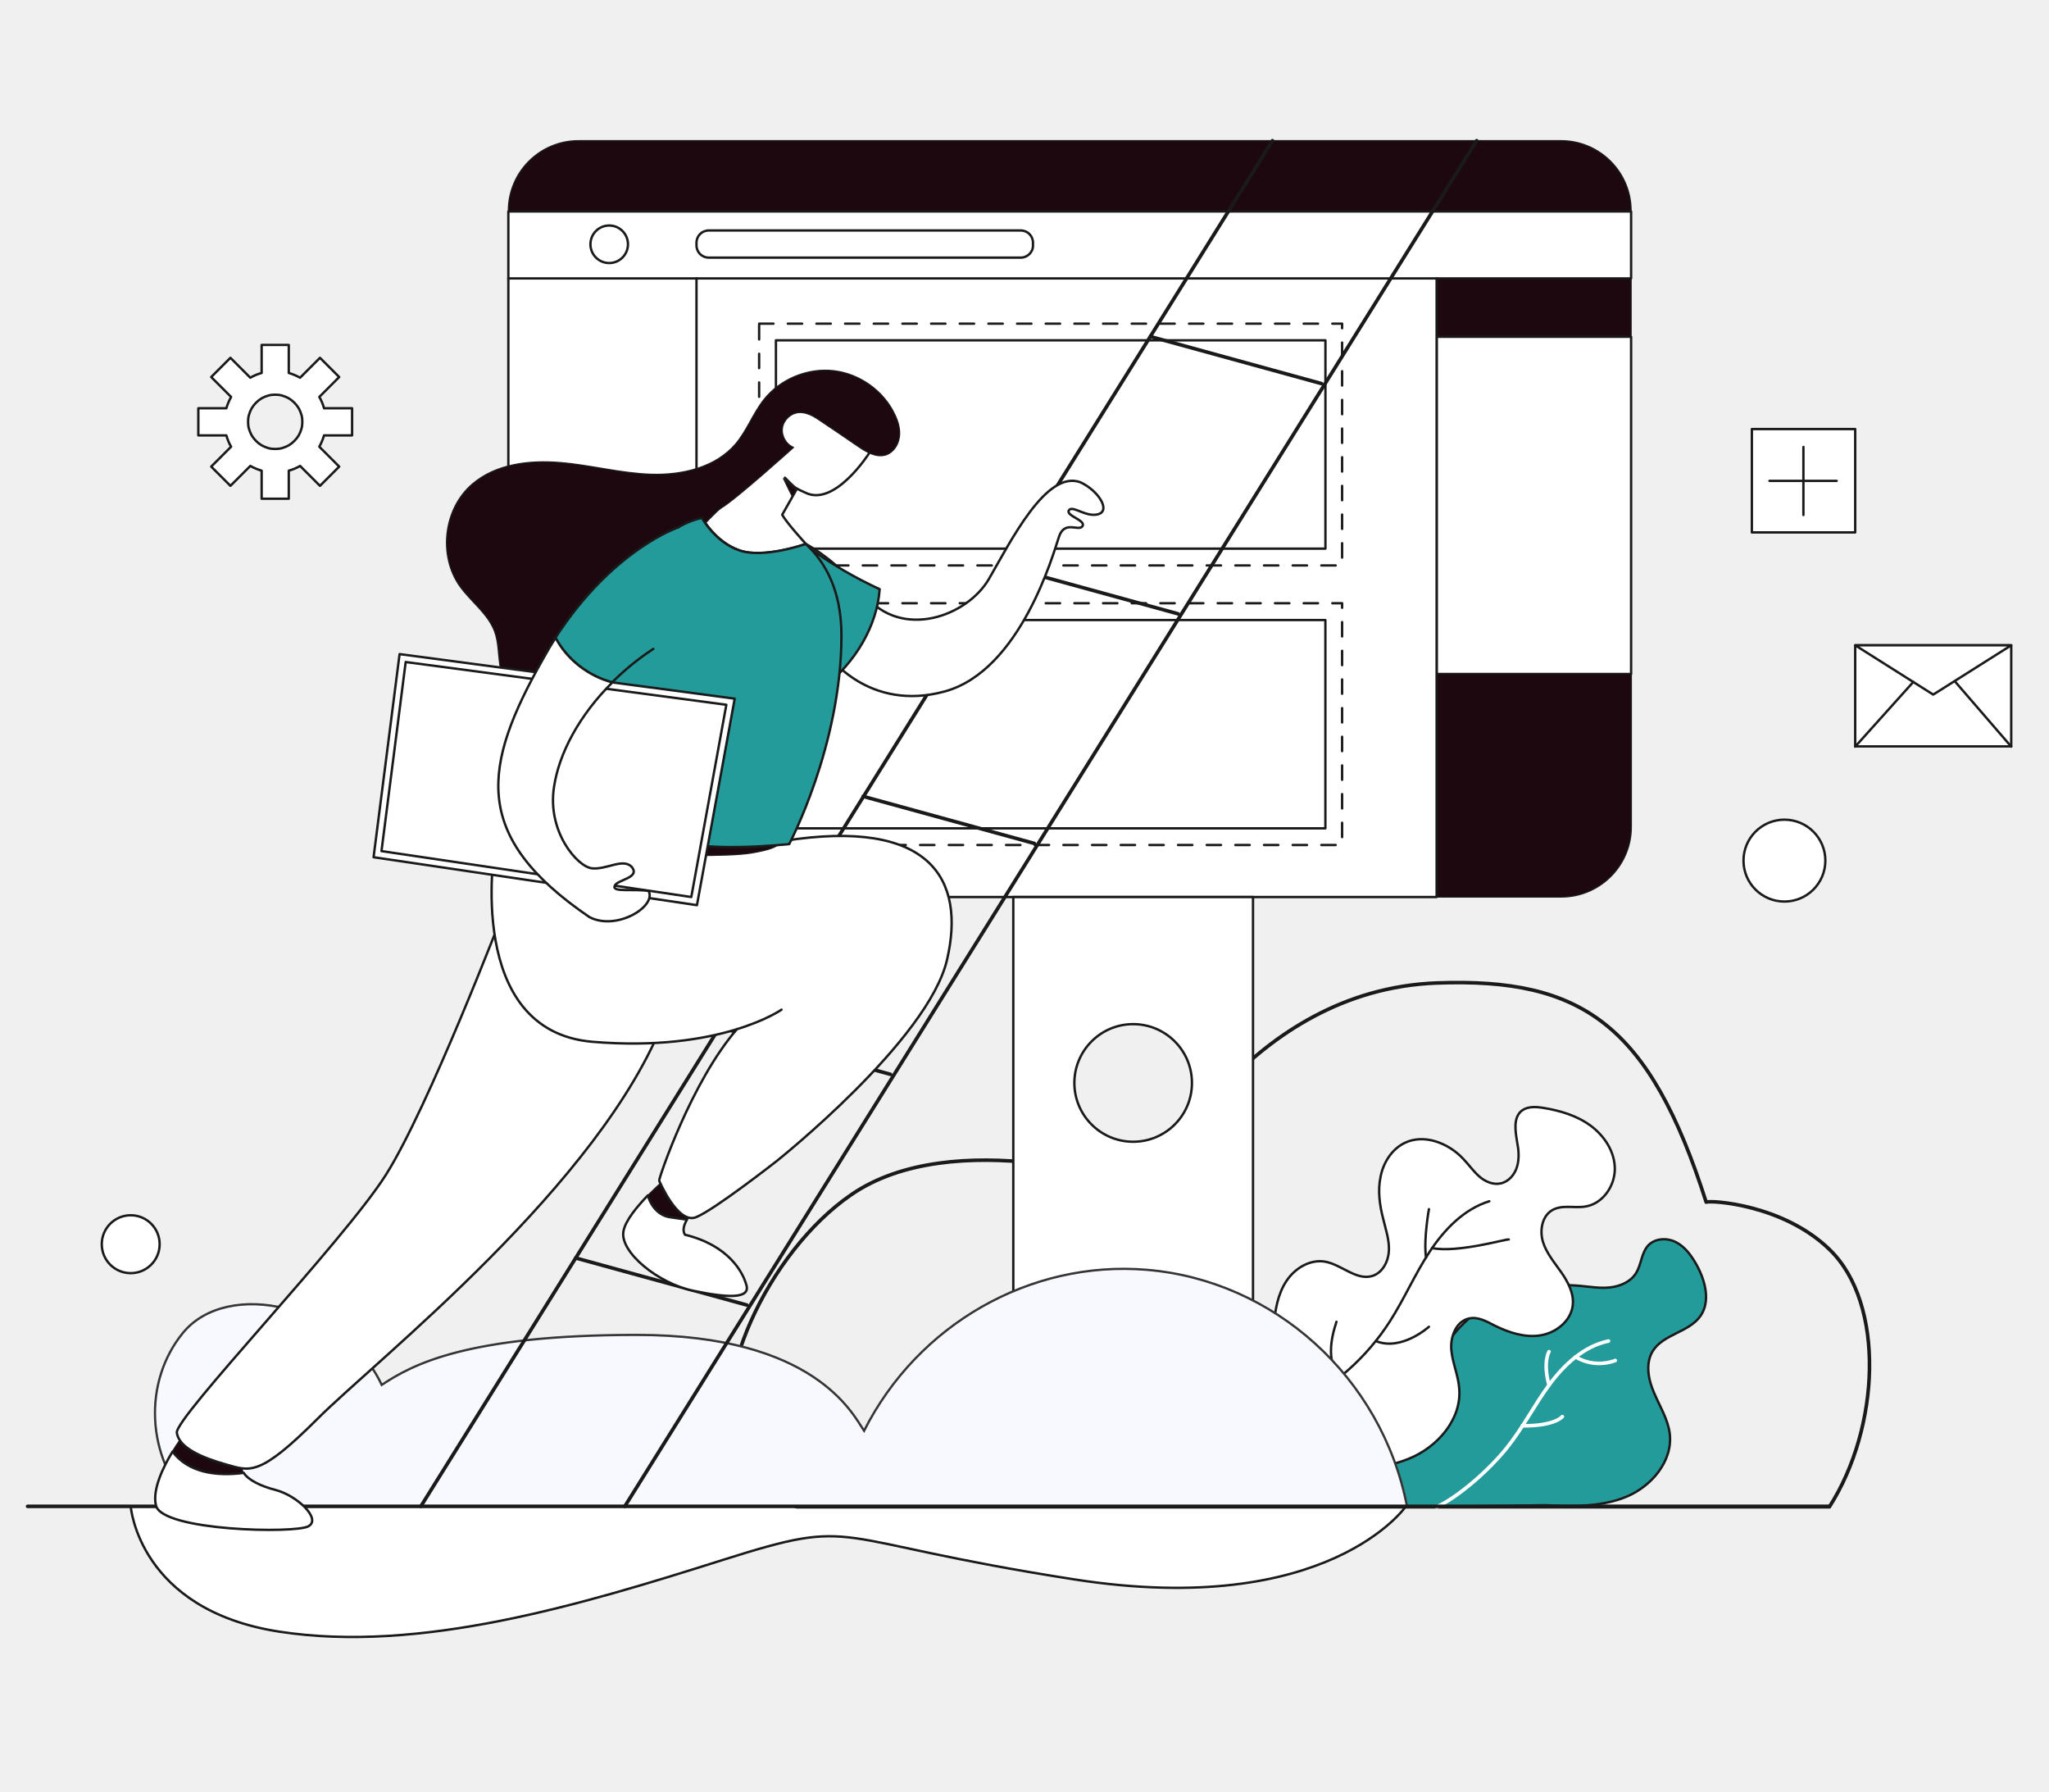
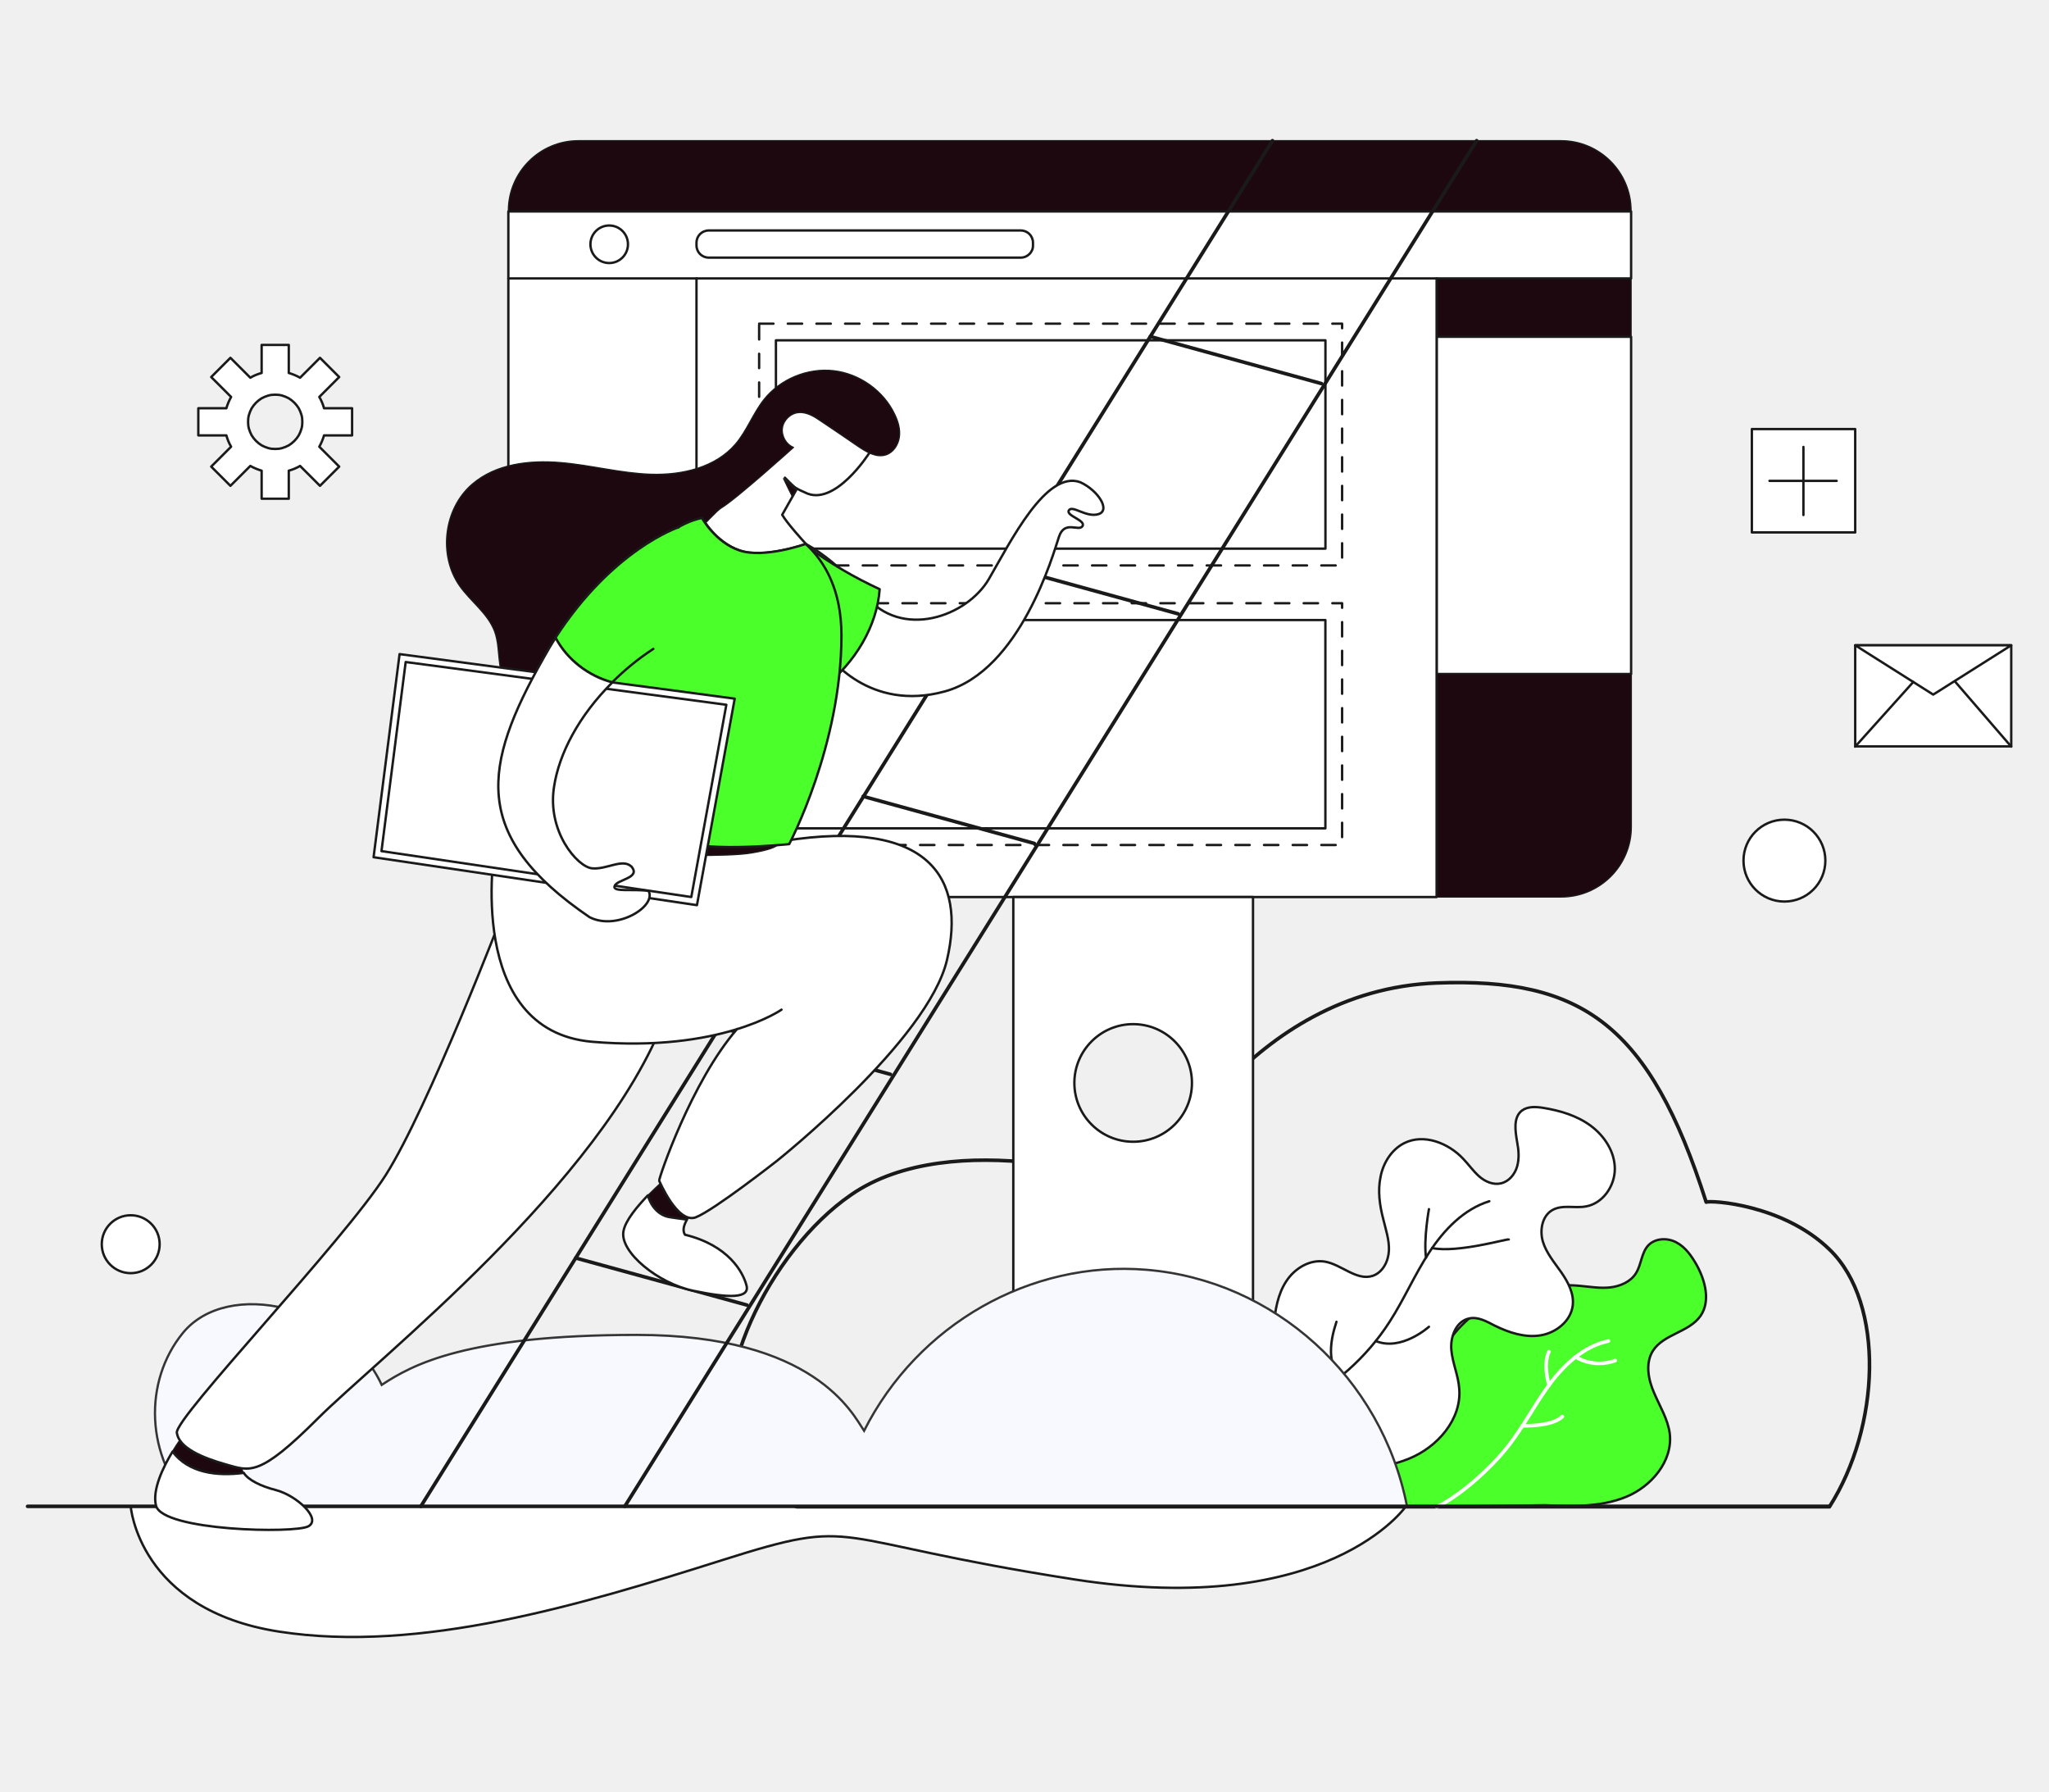
<svg xmlns="http://www.w3.org/2000/svg" version="1.1" id="Layer_1" x="0px" y="0px" viewBox="0 0 906.1 792" style="enable-background:new 0 0 906.1 792;" xml:space="preserve">
  <style type="text/css">
	.st0{fill:#FFFFFF;stroke:#1A1A1A;stroke-width:1.056;stroke-linecap:round;stroke-linejoin:round;stroke-miterlimit:10;}
	.st1{fill:none;stroke:#1A1A1A;stroke-width:1.584;stroke-linecap:round;stroke-linejoin:round;stroke-miterlimit:10;}
	.st2{fill:#1D0810;stroke:#1A1A1A;stroke-width:0.528;stroke-linecap:round;stroke-linejoin:round;stroke-miterlimit:10;}
	.st3{fill:none;stroke:#1A1A1A;stroke-width:1.056;stroke-linecap:round;stroke-linejoin:round;stroke-miterlimit:10;}
	
		.st4{fill:none;stroke:#1A1A1A;stroke-width:1.056;stroke-linecap:round;stroke-linejoin:round;stroke-miterlimit:10;stroke-dasharray:6.337;}
- 	.st5{fill:#239b9b;stroke:#1A1A1A;stroke-width:1.056;stroke-linecap:round;stroke-linejoin:round;stroke-miterlimit:10;}
+ 	.st5{fill:#4bff2a;stroke:#1A1A1A;stroke-width:1.056;stroke-linecap:round;stroke-linejoin:round;stroke-miterlimit:10;}
	.st6{fill:none;stroke:#FFFFFF;stroke-width:1.584;stroke-linecap:round;stroke-linejoin:round;stroke-miterlimit:10;}
	.st7{fill:#F8F8FF;stroke:#353535;stroke-miterlimit:10;}
	.st8{fill:#4EBAD5;stroke:#1A1A1A;stroke-width:1.056;stroke-linecap:round;stroke-linejoin:round;stroke-miterlimit:10;}
</style>
  <g id="Vector">
    <path class="st0" d="M57.8,666h563.9c0,0-34.3,49.8-146.6,32.3s-93.6-28.2-155.8-8.5S185.7,731,123.5,721.4S57.8,666,57.8,666z" />
    <path class="st1" d="M326.3,644.9c-14.8-31.8,13.6-91.5,50-116.6c44.9-31.1,125.7-6,132.5-2c2.6-5.5,43.4-88.6,126.6-91.7   c64.3-2.4,94.1,18.5,119.1,96.9c2.1-0.9,34.1,1,54.6,21c24.7,23.9,22.3,78.7-0.1,113.7c-152.2,0-304.4,0-456.6,0   C336.1,660.7,329.4,651.6,326.3,644.9z" />
    <g>
      <g>
        <path class="st2" d="M721.3,93.2c0-17.1-13.9-31-31-31H255.8c-17.1,0-31,13.9-31,31v0.3h496.5V93.2z" />
        <rect x="635.3" y="123.1" class="st2" width="86" height="25.8" />
        <rect x="635.3" y="148.9" class="st0" width="86" height="149.1" />
        <path class="st2" d="M635.3,297.9v98.7h55.1c17.1,0,31-13.9,31-31v-67.7H635.3z" />
        <path class="st0" d="M721.3,93.5v29.6h-86v273.5H255.8c-17.1,0-31-13.9-31-31V93.5H721.3z" />
        <line class="st3" x1="635.3" y1="123.1" x2="224.8" y2="123.1" />
        <line class="st0" x1="308" y1="123.1" x2="308" y2="396.6" />
        <rect x="335.7" y="143.1" class="st4" width="257.8" height="106.9" />
        <rect x="418.6" y="75" transform="matrix(-1.836970e-16 1 -1 -1.836970e-16 661.1291 -268.1354)" class="st0" width="92.1" height="243" />
        <rect x="335.7" y="266.7" class="st4" width="257.8" height="106.9" />
        <rect x="418.6" y="198.7" transform="matrix(-1.836970e-16 1 -1 -1.836970e-16 784.805 -144.4594)" class="st0" width="92.1" height="243" />
      </g>
      <path class="st0" d="M448.1,396.6V666h106V396.6H448.1z M501.1,504.8c-14.3,0-26-11.6-26-26c0-14.3,11.6-26,26-26    c14.3,0,26,11.6,26,26C527.1,493.2,515.4,504.8,501.1,504.8z" />
    </g>
    <g>
      <path class="st5" d="M683.2,665.5c12.1,0.5,24.7,0.9,35.9-3.7c11.2-4.6,20.7-15.8,19.3-27.9c-0.8-6.4-4.4-12.1-6.9-18    c-2.6-5.9-4-13.1-0.6-18.6c4.7-7.5,16-8.2,21.1-15.5c4.5-6.5,2.1-15.6-1.7-22.5c-2.2-3.9-4.9-7.8-8.8-9.9    c-3.9-2.2-9.3-2.1-12.5,1.1c-3.2,3.3-3.1,8.6-5.6,12.5c-2.4,3.8-7,5.7-11.4,6.2s-8.9-0.3-13.4-0.7c-22.5-2-47.1,6.8-58.9,26    c-5.1,8.2-7.6,17.7-11.7,26.4s-10.6,17.1-19.8,19.8c-3.6,1-7.3,1.1-11,1.8c-3.6,0.7-7.4,2.4-9.3,5.5c-3.4,5.5,0.5,13.1,6.2,16.1    c5.7,3,12.7,0.7,19,2.1C614.6,666.6,683.2,665.5,683.2,665.5z" />
      <path class="st6" d="M635.3,666.3c10.5-5,23.7-17,31-26.1c7-8.7,12.1-18.8,18.7-27.8c6.6-9,15.4-17.2,26.3-19.5" />
      <path class="st6" d="M685,597.6c0,0-2.8,4.6,0,14.8" />
      <path class="st6" d="M690.9,626.3c0,0-3.1,4.2-17.7,4.1" />
      <path class="st6" d="M714.3,601.5c0,0-8.6,3.8-17.6-1.6" />
      <path class="st0" d="M563.3,585.8c0.6-6.7,1.8-13.7,5.5-19.3c3.7-5.7,10.4-9.8,17.1-8.7c7.4,1.3,14,8.6,21.1,6.3    c4.5-1.5,7-6.5,7.2-11.2c0.2-4.7-1.4-9.3-2.5-13.9c-1.6-6.1-2.5-12.5-1.2-18.7c1.2-6.2,4.9-12.1,10.5-14.9    c8.6-4.3,19.5-0.1,26.1,7c2.4,2.5,4.4,5.4,7,7.7s6.2,3.9,9.6,3.1c3.6-0.8,6.2-4,7.2-7.5s0.7-7.2,0-10.8c-0.8-4.8-1.8-10.7,2-13.8    c2.6-2,6.2-1.8,9.4-1.3c7.5,1.2,15,3.4,21.1,7.9c6.1,4.5,10.7,11.5,10.7,19.1s-5.3,15.3-12.8,16.6c-4.9,0.9-10.4-0.9-14.8,1.6    c-4.6,2.6-5.7,9-4.2,14s5.1,9.2,8.1,13.5c3,4.3,5.7,9.4,5.1,14.6c-0.8,7-7.4,12.2-14.3,13.3c-6.9,1.1-13.9-1.2-20.2-4.3    c-3.5-1.8-7.3-4-11.2-3.2c-5.8,1.1-8.5,8-8,13.9c0.5,5.8,3.1,11.3,3.5,17.2c1.1,13.5-9.6,25.8-22.2,30.9    c-12.6,5.2-26.6,4.8-40.2,4.4c-6.1-7.7-16.6-16.8-18.6-26.7C562.3,610.8,562.3,597.8,563.3,585.8z" />
      <path class="st0" d="M573.1,621.3c16.8-8.3,31.3-21.2,41.4-36.9c6.4-9.9,11.1-20.9,17.6-30.8c6.5-9.9,15.2-19,26.5-22.5" />
      <path class="st0" d="M631.9,534.6c0,0-2.4,13-1.3,21.4" />
      <path class="st0" d="M667.2,548c-0.6-0.4-22.7,6.1-33.9,3.8" />
      <path class="st0" d="M631.9,586.6c0,0-12.2,11-23.5,6.3" />
      <path class="st0" d="M591,584.4c0,0.6-6.4,16.1,1.6,24.4" />
    </g>
    <path class="st7" d="M85.1,666c179,0,358,0,537.1,0C611,608.8,563.3,566,506.9,561.4c-51.3-4.2-101,24.1-124.8,71.2   c-4.9-7.3-21.8-42.4-100.5-42.4c-75.5,0-99.3,13.2-112.8,22.1c-16.5-35.4-68.1-47.1-87.9-23C63.3,610.8,64.3,644.2,85.1,666z" />
    <path class="st1" d="M12.2,666c3.1,0,796.8,0,796.8,0" />
    <g>
      <line class="st1" x1="562.7" y1="62.2" x2="186.1" y2="666" />
      <line class="st1" x1="653" y1="62.2" x2="276.3" y2="666" />
      <line class="st1" x1="254.6" y1="556.2" x2="330.3" y2="577" />
      <line class="st1" x1="318.1" y1="454.2" x2="393.8" y2="475" />
      <line class="st1" x1="381.7" y1="352.1" x2="457.4" y2="372.9" />
      <line class="st1" x1="445.3" y1="250.6" x2="521" y2="271.4" />
      <line class="st1" x1="508.7" y1="148.8" x2="584.4" y2="169.6" />
    </g>
    <g>
      <path class="st0" d="M351.1,238c0,0,15,5.2,31.3,25.1s45.2,9.5,54.9-7.1c9.6-16.5,25.3-48.3,40.4-42.8c7.9,3.6,13.5,12.4,8.1,14.1    c-5.4,1.7-11.5-4.1-13.1-1.7c-1.6,2.4,7.6,4.4,6,7s-7.9-2.8-10.4,4.7c-2.5,7.5-17,59.2-50.5,68.4s-51.6-15.6-52.3-17.2    c-0.7-1.6-17.4-48.7-17.4-48.7L351.1,238z" />
      <path class="st2" d="M107.7,651.2c-0.8-1.2-0.9-2.5-0.4-3.7c1.9-4.5-26.5-12.6-26.5-12.6s-2.1,2.8-4.6,6.9    C83.2,651.1,95.5,652.7,107.7,651.2z" />
      <path class="st0" d="M122,658.8c-6.7-1.7-12.3-4.5-14.2-7.6c-12.2,1.6-24.5-0.1-31.5-9.4c-4.1,6.7-9.1,17-7.3,23.9    c2.9,11.2,61.6,12.4,67.4,9.1C142.3,671.5,131.2,661.2,122,658.8z" />
      <path class="st0" d="M222.6,403.2c0,0-33.2,86.7-52,116.3s-93.4,107.3-92.4,114s11.2,11,21.8,14c10.6,3,14.7,5.5,40.6-20.4    S266,523.3,294,449.9C290.3,409.1,222.6,403.2,222.6,403.2z" />
      <path class="st2" d="M296,538.1c2.6,0.5,5.3,0.9,7.9,1.1c1.1-1.9,2.5-3.3,2.5-3.3l-10.8-15.9c0,0-4.3,3.7-9,8.4    C288,533.3,291.4,537.4,296,538.1z" />
      <path class="st0" d="M330.1,568.3c-1.5-5.8-7.9-17.7-27.2-22.4c-1.3-2-0.3-4.6,0.9-6.7c-2.6-0.3-5.2-0.7-7.9-1.1    c-4.6-0.8-8.1-4.8-9.4-9.6c-4.8,5-10,11.2-10.8,15.9c-1.7,9.1,15.3,23.1,31,26.3C322.4,574,331.7,574.1,330.1,568.3z" />
      <path class="st5" d="M260,249.6c0,0,26.9,36.4,103.8,54.6c14.7-11.3,24.1-27.8,25.2-43.7c-11-5.1-21.8-11.3-32-18.9" />
      <path class="st0" d="M326,454.9c-20.3,23.3-34.8,66.4-34.5,67.1c0,0,8.1,19.3,16.2,16.2c8-3.1,35.8-24.9,35.8-24.9    s67.1-53.4,75.3-89c8.3-35.6-7.3-62.8-72.3-52.5c-20-0.9-67.4-15.4-67.4-15.4l-40.6-25.9c0,0-18.5,31.7-19.7,44.1    c0,0-13.5,81.1,43.1,86c56.7,4.8,83.7-14.2,83.7-14.2" />
      <path class="st2" d="M218.8,374.5c0,0,92.8,6.2,113.6,2.6c15.7-2.6,11.5-5.4,11.5-5.4l-115-8.5L218.8,374.5z" />
      <path class="st0" d="M352,215.8c-4.9-2.8-6.8-5.4-6.9-5.6L352,215.8z" />
      <path class="st0" d="M389.3,185.5l-4.9,14.8c0,0-15.4,24.3-28.5,17.4c-1.5-0.6-2.8-1.3-3.9-1.9l0.4,0.3c0,0,0,0-6.5,11.5    c2.1,3.7,9.5,11.8,10.4,12.8c0,0,0,0.1,0.1,0.1c0,0,0,0,0,0s-18.4,6.6-29.2,2.9c-10.8-3.6-16.7-14.4-16.7-14.4l27-30.4l10-22.7    c0,0,27.2,0.7,31.1,2.4C382.6,180,389.3,185.5,389.3,185.5z" />
      <path class="st2" d="M346.5,211.6c0,0,3.9,8.2,4,8c0.1-0.1,1.5-3,1.5-3L346.5,211.6z" />
      <path class="st2" d="M227.3,306.4c-4-2.8-5.7-7.9-6.3-12.8c-0.7-4.9-0.6-9.9-2.3-14.5c-3-7.9-10.5-13.1-15.4-20    c-9.6-13.6-7.1-34.3,5.6-45.1c10.4-8.9,25.1-10.6,38.7-9.5s26.9,4.8,40.5,5.2s28.3-3,37.2-13.4c5-5.9,7.7-13.5,12.5-19.6    c7.2-9.1,19.3-14.1,30.8-12.8c11.5,1.3,22.2,8.9,27.1,19.4c1.5,3.1,2.5,6.6,2,10c-0.5,3.4-2.6,6.7-5.9,7.8    c-4.3,1.4-8.7-1.3-12.4-3.8c-5.4-3.7-10.8-7.4-16.2-11c-3-2.1-6.4-4.2-10-3.9c-3.6,0.3-6.7,3.3-7.2,6.8s1.6,7.3,4.9,8.6    c0,0-25.5,23-32,26.8c-6.5,3.8-81.5,91.2-81.5,91.2L227.3,306.4z" />
      <path class="st5" d="M372.1,281c0,48.5-23.1,92.2-23.1,92.2s-42.7,4.5-52-3.1c-9.3-7.6-28.3-6-36.6-12.4    c-8.3-6.4-16.5-26.2-16.5-26.2s25.5-94,66.5-102.5c0,0,5.9,10.8,16.7,14.4c10.8,3.6,29.2-2.9,29.2-2.9s0,0,0,0    C364.9,248.4,372.1,261,372.1,281z" />
      <polygon class="st0" points="165.2,379 176.7,289.2 324.9,308.9 308.2,400.2   " />
      <polygon class="st0" points="179.4,292.7 168.7,376.3 305.7,396.6 321.2,311.6   " />
      <path class="st5" d="M300.1,233.1c0,0-29.1,9.6-54.5,48.9c5.1,9.5,14.6,16.9,25.1,19.7c5.3-5.3,11.3-10.3,18.2-14.8" />
      <path class="st0" d="M270.8,301.7c-10.5-2.7-20.1-10.1-25.1-19.7c-1.9,2.9-3.8,6.1-5.6,9.4c-26.5,47.1-32.3,78.1,20.6,114.1    c12,6.2,29.8-4.8,26.1-11.6c-7.1-1-16.1,0.7-15-2.2c1.1-2.9,11.8-3.5,7.4-8.6c-4-3.7-11,1.5-17.5,0.8c-6.5-0.8-19.8-16.3-16.7-36    C247.2,333.2,256,316.4,270.8,301.7z" />
      <path class="st8" d="M347.1,211.2c0,0,3.7,3.9,4.9,4.6" />
    </g>
    <circle class="st0" cx="789.1" cy="380.5" r="18.1" />
    <circle class="st0" cx="57.8" cy="550.1" r="12.8" />
    <path class="st0" d="M155.7,192.5v-12h-12.4c-0.5-1.8-1.2-3.5-2.1-5l8.8-8.8l-8.5-8.5l-8.8,8.8c-1.6-0.9-3.3-1.6-5-2.1v-12.4h-12   v12.4c-1.8,0.5-3.5,1.2-5,2.1l-8.8-8.8l-8.5,8.5l8.8,8.8c-0.9,1.6-1.6,3.3-2.1,5H87.7v12h12.4c0.5,1.8,1.2,3.5,2.1,5l-8.8,8.8   l8.5,8.5l8.8-8.8c1.6,0.9,3.3,1.6,5,2.1v12.4h12v-12.4c1.8-0.5,3.5-1.2,5-2.1l8.8,8.8l8.5-8.5l-8.8-8.8c0.9-1.6,1.6-3.3,2.1-5   H155.7z M132.1,192.5c-1.1,1.8-2.6,3.3-4.4,4.4c-0.9,0.5-1.9,0.9-2.9,1.2c-1,0.3-2,0.4-3.1,0.4c-1.1,0-2.1-0.1-3.1-0.4   c-1-0.3-2-0.7-2.9-1.2c-1.8-1.1-3.3-2.6-4.4-4.4c-0.5-0.9-0.9-1.9-1.2-2.9c-0.3-1-0.4-2-0.4-3.1s0.1-2.1,0.4-3.1   c0.3-1,0.7-2,1.2-2.9c1.1-1.8,2.6-3.3,4.4-4.4c0.9-0.5,1.9-0.9,2.9-1.2c1-0.3,2-0.4,3.1-0.4c1.1,0,2.1,0.1,3.1,0.4   c1,0.3,2,0.7,2.9,1.2c1.8,1.1,3.3,2.6,4.4,4.4c0.5,0.9,0.9,1.9,1.2,2.9c0.3,1,0.4,2,0.4,3.1s-0.1,2.1-0.4,3.1   C133,190.6,132.6,191.6,132.1,192.5z" />
    <g>
      <rect x="774.7" y="189.7" class="st0" width="45.7" height="45.7" />
      <line class="st0" x1="797.5" y1="197.6" x2="797.5" y2="227.7" />
      <line class="st0" x1="782.5" y1="212.6" x2="812.2" y2="212.6" />
    </g>
    <circle class="st0" cx="269.4" cy="108" r="8.3" />
    <path class="st0" d="M451.4,113.9h-138c-3,0-5.4-2.4-5.4-5.4v-1.2c0-3,2.4-5.4,5.4-5.4h138c3,0,5.4,2.4,5.4,5.4v1.2   C456.9,111.4,454.4,113.9,451.4,113.9z" />
    <g>
      <g>
        <rect x="820.4" y="285.3" class="st0" width="69" height="44.7" />
        <polygon class="st0" points="854.9,307.1 820.4,285.3 889.4,285.3    " />
      </g>
      <line class="st0" x1="820.4" y1="330.1" x2="846.1" y2="301.5" />
      <line class="st0" x1="864.7" y1="301.5" x2="889.4" y2="330.1" />
    </g>
  </g>
</svg>
